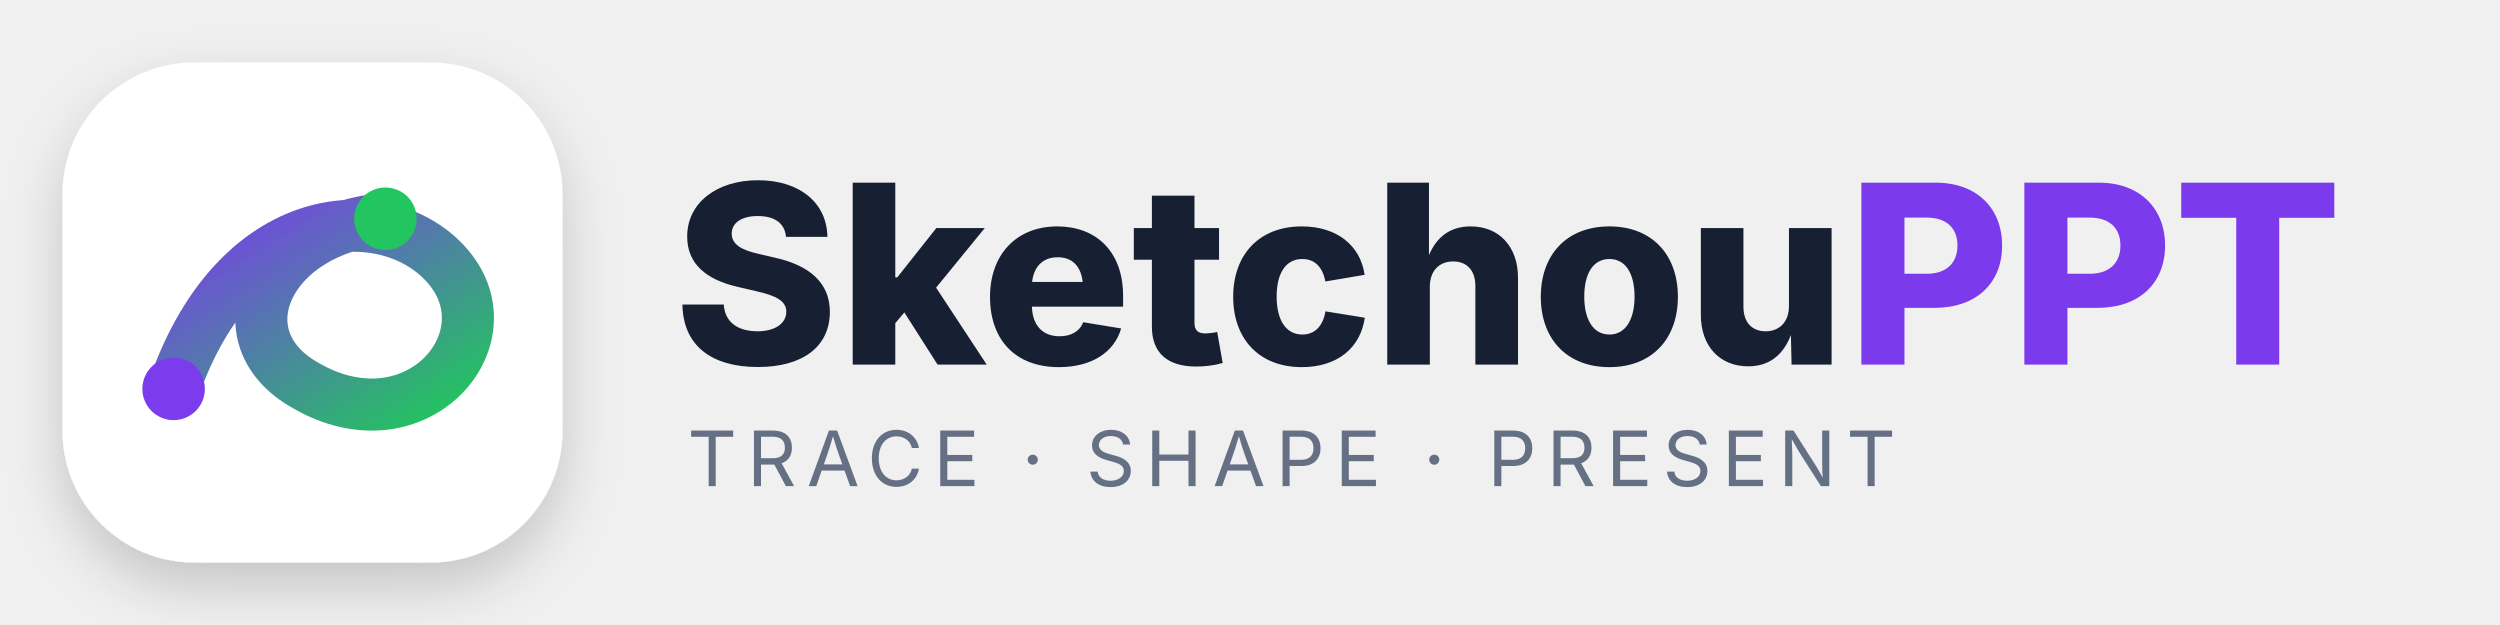
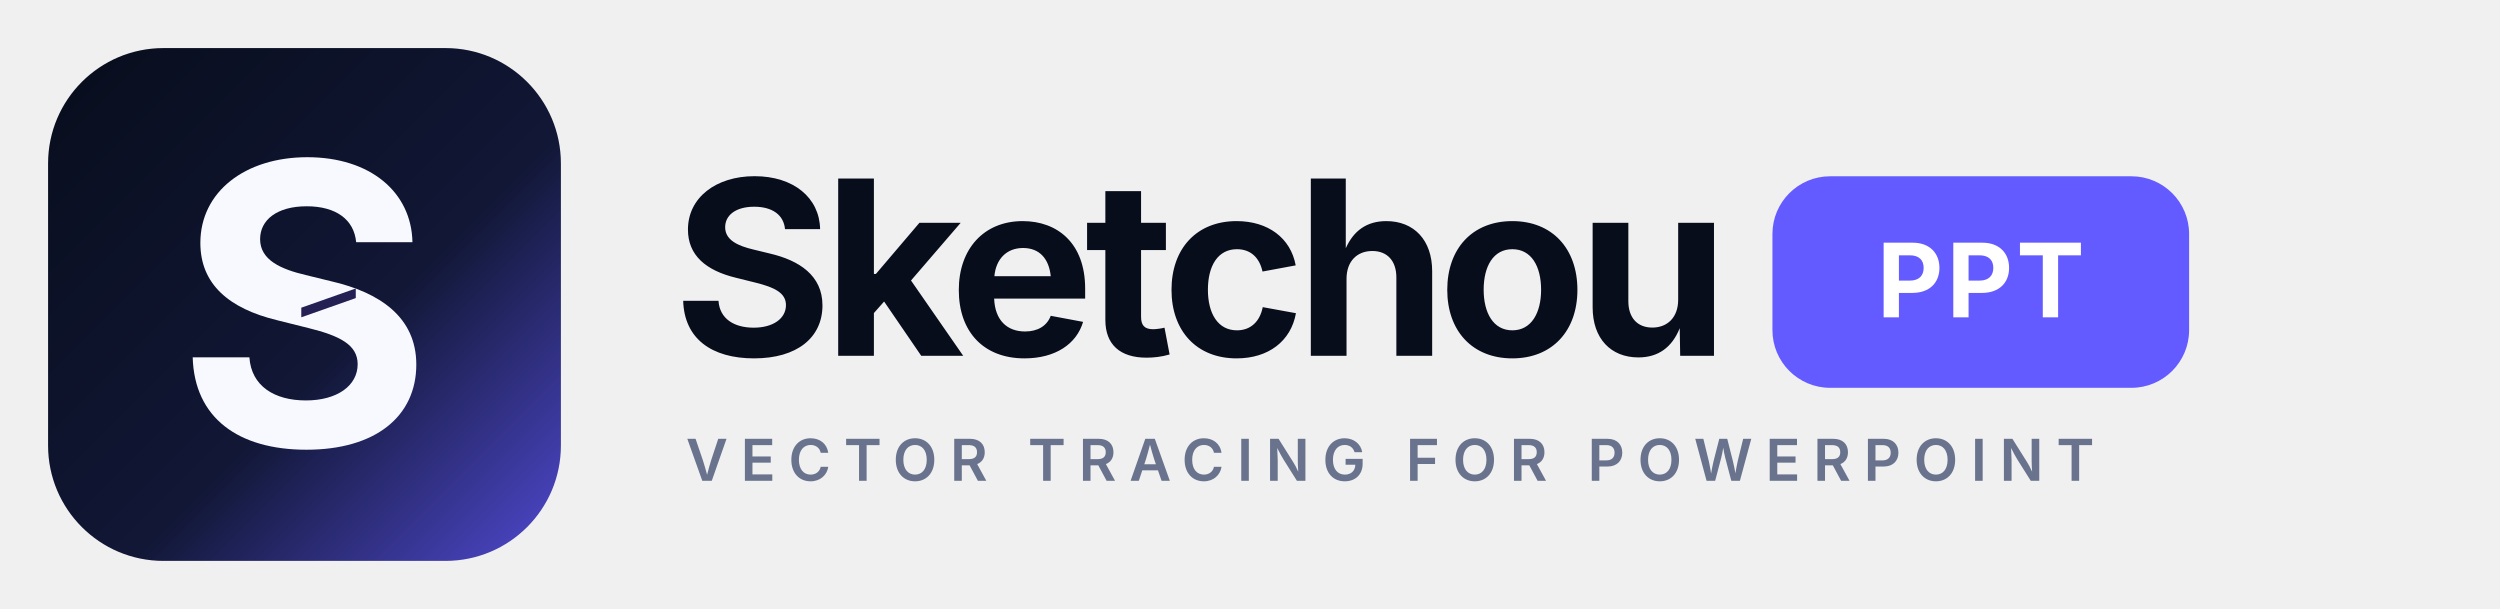
- <svg xmlns="http://www.w3.org/2000/svg" viewBox="0 0 720 180" role="img" aria-labelledby="title desc">
+ <svg xmlns="http://www.w3.org/2000/svg" viewBox="0 0 780 190" role="img" aria-labelledby="title desc">
  <defs>
-     <linearGradient id="g" x1="0" y1="0" x2="1" y2="1">
-       <stop stop-color="#7c3aed" />
-       <stop offset="1" stop-color="#22c55e" />
+     <linearGradient id="tile" x1="0" y1="0" x2="1" y2="1">
+       <stop offset="0" stop-color="#080d1c" />
+       <stop offset=".58" stop-color="#111735" />
+       <stop offset="1" stop-color="#5049d0" />
    </linearGradient>
-     <filter id="s" x="-20%" y="-20%" width="140%" height="140%">
-       <feDropShadow dx="0" dy="7" stdDeviation="8" flood-opacity=".18" />
-     </filter>
+     <clipPath id="round">
+       <rect x="15" y="15" width="160" height="160" rx="36" />
+     </clipPath>
  </defs>
-   <g filter="url(#s)">
-     <rect x="18" y="18" width="144" height="144" rx="38" fill="#fff" />
-     <path d="M50 112C69 57 114 57 130 78C146 99 119 129 88 111C63 97 77 66 111 63" fill="none" stroke="url(#g)" stroke-width="15" stroke-linecap="round" />
-     <circle cx="50" cy="112" r="9" fill="#7c3aed" />
-     <circle cx="111" cy="63" r="9" fill="#22c55e" />
-   </g>
-   <text x="194" y="105" font-family="Inter,Segoe UI,Arial,sans-serif" font-size="72" font-weight="800" fill="#172033">Sketchou</text>
-   <text x="532" y="105" font-family="Inter,Segoe UI,Arial,sans-serif" font-size="72" font-weight="800" fill="#7c3aed">PPT</text>
-   <text x="198" y="140" font-family="Inter,Segoe UI,Arial,sans-serif" font-size="22" letter-spacing="3" fill="#667085">TRACE · SHAPE · PRESENT</text>
+   <rect x="15" y="15" width="160" height="160" rx="36" fill="url(#tile)" />
+   <text x="95" y="139" text-anchor="middle" font-family="Segoe UI,Inter,Arial,sans-serif" font-size="122" font-weight="700" fill="#f7f9ff" clip-path="url(#round)">S</text>
+   <path d="M94 96l17-6v3L94 99z" fill="#252053" />
+   <text x="210" y="111" font-family="Segoe UI,Inter,Arial,sans-serif" font-size="76" font-weight="700" letter-spacing="-3" fill="#080d1c">Sketchou</text>
+   <rect x="553" y="55" width="130" height="66" rx="18" fill="#635bff" />
+   <text x="618" y="99" text-anchor="middle" font-family="Segoe UI,Inter,Arial,sans-serif" font-size="32" font-weight="700" letter-spacing="1" fill="#fff">PPT</text>
+   <text x="214" y="150" font-family="Segoe UI,Inter,Arial,sans-serif" font-size="18" font-weight="600" letter-spacing="4" fill="#69738d">VECTOR TRACING FOR POWERPOINT</text>
</svg>
